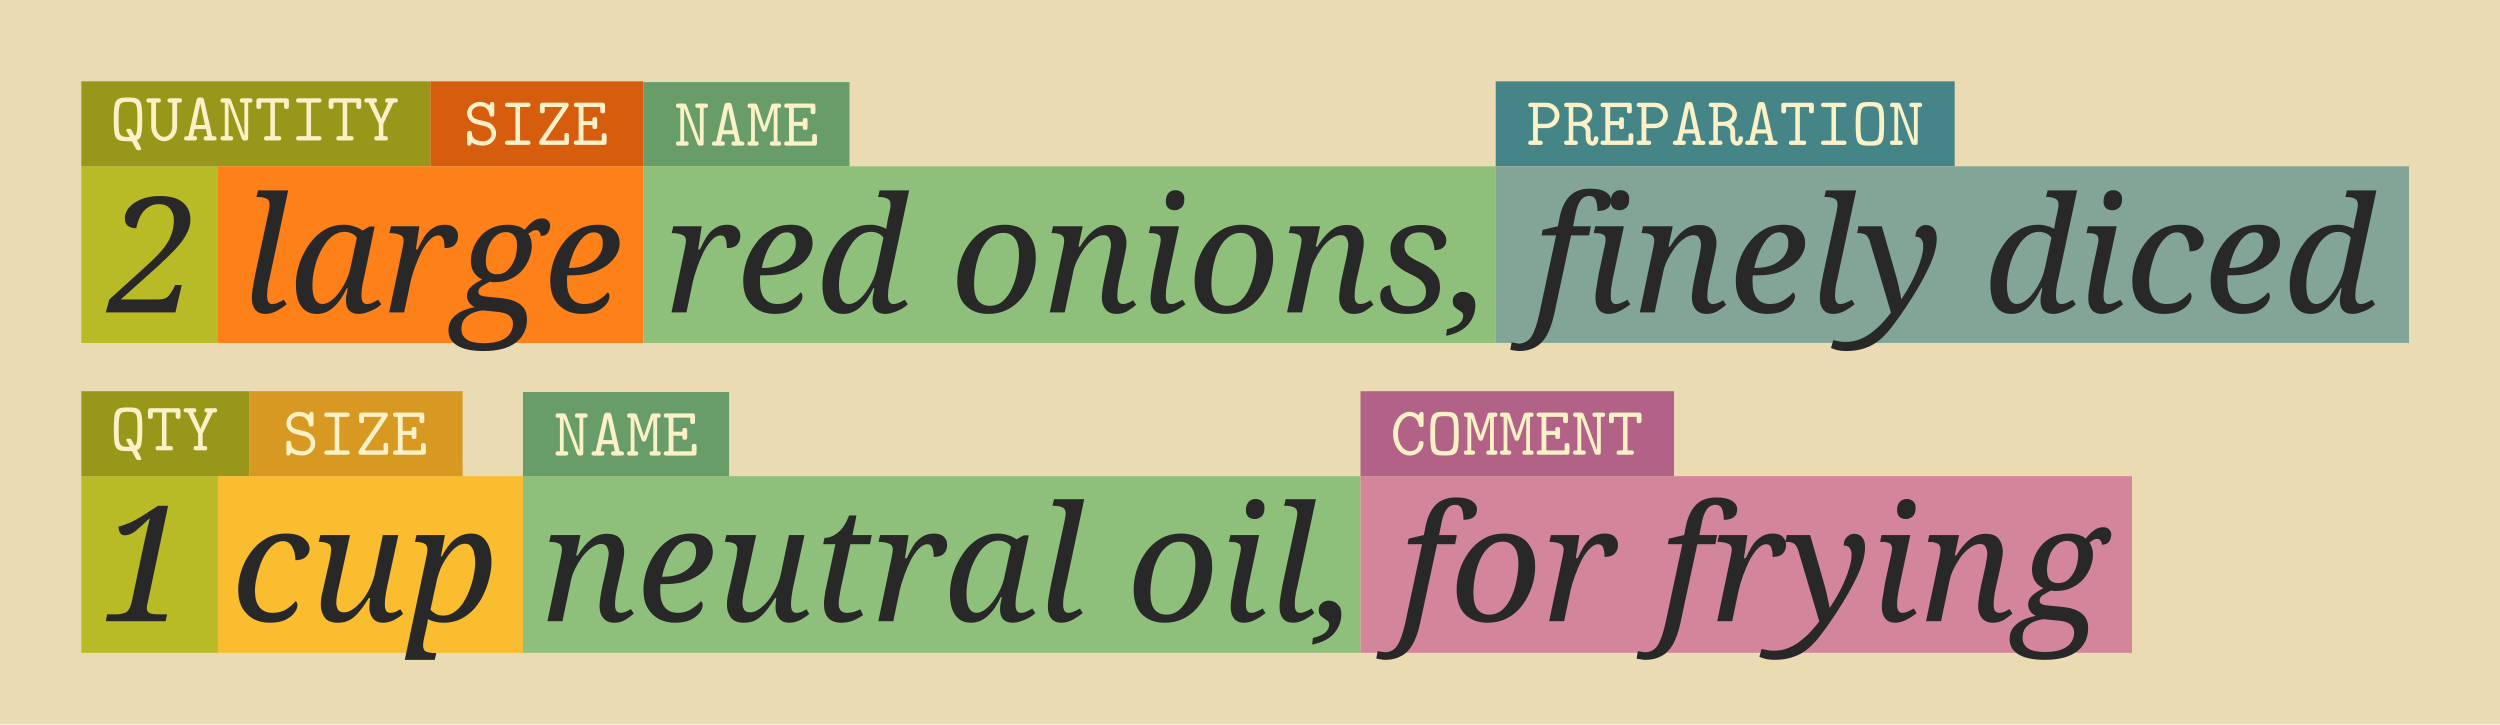
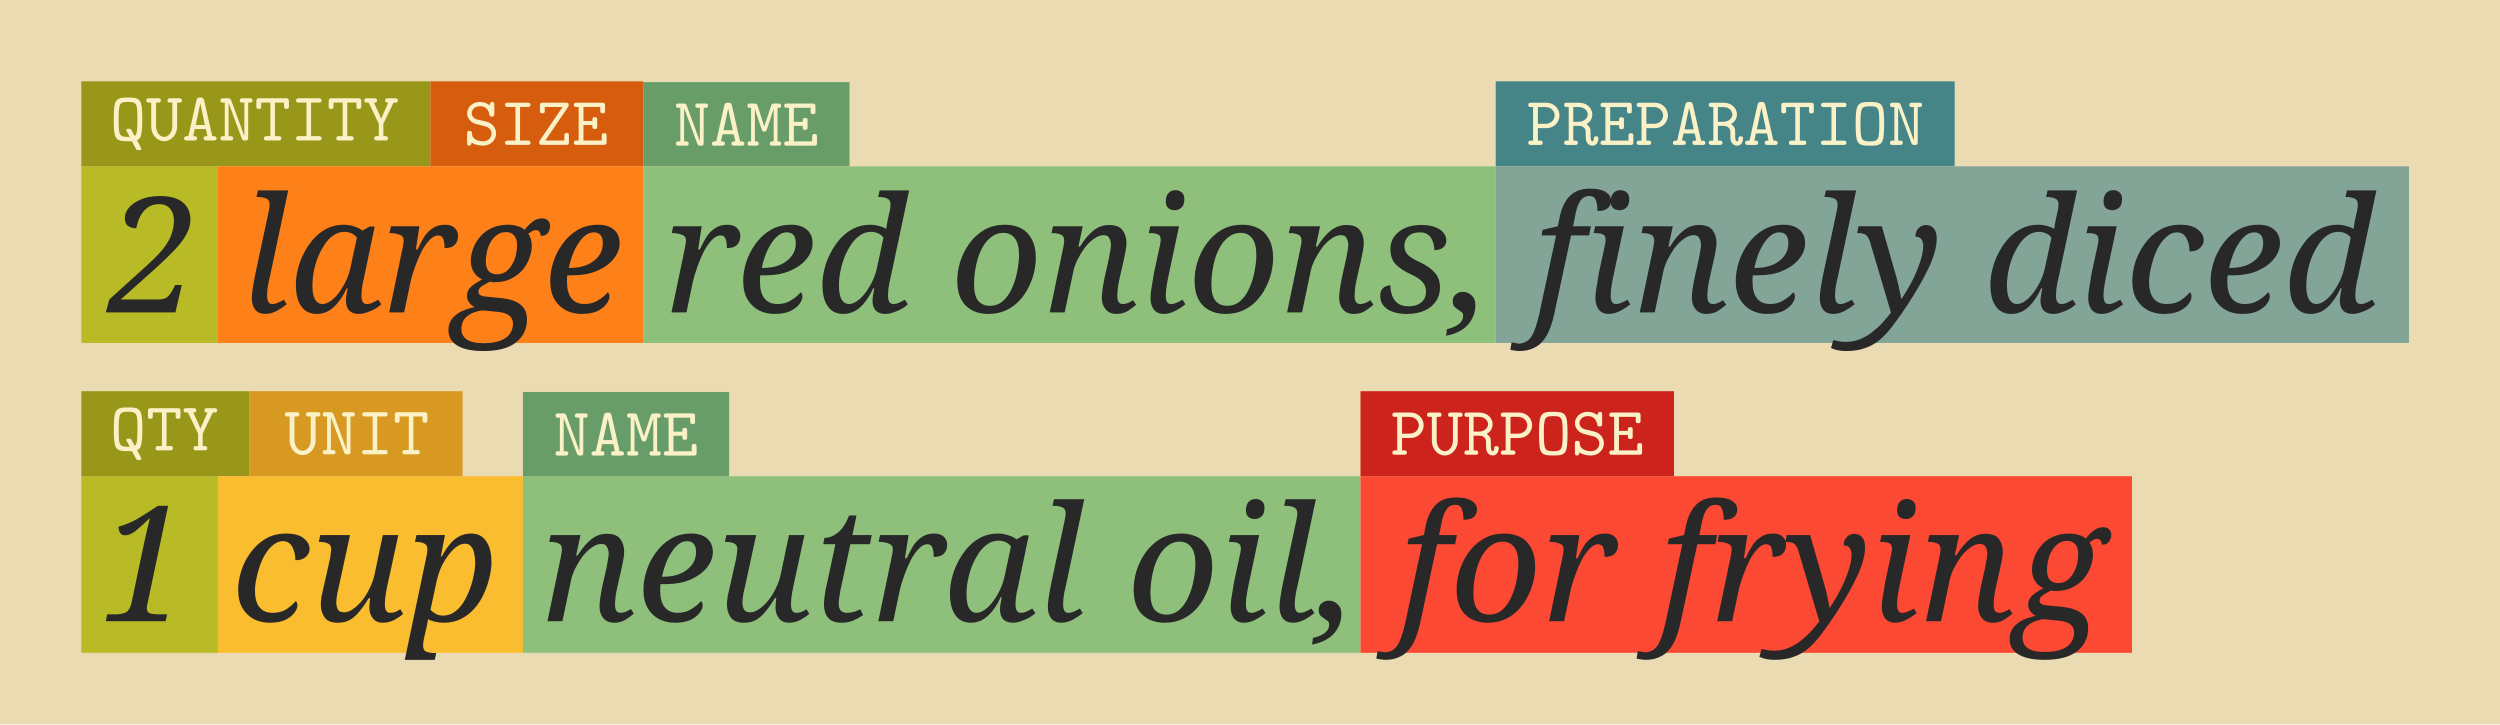
<svg xmlns="http://www.w3.org/2000/svg" width="153.694mm" height="44.534mm" viewBox="0 0 153.694 44.534" version="1.1" id="svg5">
  <defs id="defs2" />
  <g id="layer1" transform="translate(-42.48155,-45.45747)">
    <rect style="fill:#ebdbb2;fill-opacity:1;stroke:none;stroke-width:3.359;stroke-linecap:round" id="rect862" width="153.694" height="44.534" x="42.482" y="45.457" />
    <rect style="fill:#b8bb26;fill-opacity:1;stroke:none;stroke-width:0.258;stroke-linecap:round;stroke-miterlimit:4;stroke-dasharray:none;stroke-opacity:1" id="rect8670-0" width="8.398" height="10.858" x="47.482" y="55.683" />
    <rect style="fill:#b8bb26;fill-opacity:1;stroke:none;stroke-width:0.258;stroke-linecap:round;stroke-miterlimit:4;stroke-dasharray:none;stroke-opacity:1" id="rect8670-0-7" width="8.398" height="10.858" x="47.482" y="74.733" />
    <rect style="fill:#98971a;fill-opacity:1;stroke:none;stroke-width:0.199;stroke-linecap:round;stroke-miterlimit:4;stroke-dasharray:none;stroke-opacity:1" id="rect8670" width="10.346" height="5.226" x="47.482" y="69.507" />
    <text xml:space="preserve" style="font-style:italic;font-size:4.233px;line-height:1.25;font-family:'Noto Serif';-inkscape-font-specification:'Noto Serif Italic';letter-spacing:0px;word-spacing:0px;fill:#fbf1c7;fill-opacity:1;stroke-width:0.529" x="49.245" y="73.143" id="text10080">
      <tspan id="tspan10078" style="font-style:normal;font-variant:normal;font-weight:normal;font-stretch:normal;font-size:4.233px;font-family:'Latin Modern Mono';-inkscape-font-specification:'Latin Modern Mono';fill:#fbf1c7;fill-opacity:1;stroke-width:0.529" x="49.245" y="73.143">QTY</tspan>
    </text>
    <rect style="fill:#98971a;fill-opacity:1;stroke:none;stroke-width:0.286;stroke-linecap:round;stroke-miterlimit:4;stroke-dasharray:none;stroke-opacity:1" id="rect8670-5" width="21.458" height="5.226" x="47.482" y="50.457" />
    <text xml:space="preserve" style="font-style:italic;font-size:4.233px;line-height:1.25;font-family:'Noto Serif';-inkscape-font-specification:'Noto Serif Italic';letter-spacing:0px;word-spacing:0px;fill:#fbf1c7;fill-opacity:1;stroke-width:0.529" x="49.244" y="54.095" id="text10080-35">
      <tspan id="tspan10078-62" style="font-style:normal;font-variant:normal;font-weight:normal;font-stretch:normal;font-size:4.233px;font-family:'Latin Modern Mono';-inkscape-font-specification:'Latin Modern Mono';fill:#fbf1c7;fill-opacity:1;stroke-width:0.529" x="49.244" y="54.095">QUANTITY</tspan>
    </text>
    <rect style="fill:#d65d0e;fill-opacity:1;stroke:none;stroke-width:0.223;stroke-linecap:round;stroke-miterlimit:4;stroke-dasharray:none;stroke-opacity:1" id="rect8670-4" width="13.092" height="5.226" x="68.94" y="50.457" />
    <rect style="fill:#fe8019;fill-opacity:1;stroke:none;stroke-width:0.455;stroke-linecap:round;stroke-miterlimit:4;stroke-dasharray:none;stroke-opacity:1" id="rect8670-4-6" width="26.152" height="10.858" x="55.88" y="55.683" />
    <rect style="fill:#fabd2f;fill-opacity:1;stroke:none;stroke-width:0.385;stroke-linecap:round;stroke-miterlimit:4;stroke-dasharray:none;stroke-opacity:1" id="rect8670-4-6-9" width="18.752" height="10.858" x="55.88" y="74.733" />
    <text xml:space="preserve" style="font-style:italic;font-size:4.233px;line-height:1.25;font-family:'Noto Serif';-inkscape-font-specification:'Noto Serif Italic';letter-spacing:0px;word-spacing:0px;fill:#fbf1c7;fill-opacity:1;stroke-width:0.529" x="70.979" y="54.364" id="text10080-3">
      <tspan id="tspan10078-0" style="font-style:normal;font-variant:normal;font-weight:normal;font-stretch:normal;font-size:4.233px;font-family:'Latin Modern Mono';-inkscape-font-specification:'Latin Modern Mono';fill:#fbf1c7;fill-opacity:1;stroke-width:0.529" x="70.979" y="54.364">SIZE</tspan>
    </text>
    <rect style="fill:#689d6a;fill-opacity:1;stroke:none;stroke-width:0.219;stroke-linecap:round;stroke-miterlimit:4;stroke-dasharray:none;stroke-opacity:1" id="rect8670-7" width="12.674" height="5.178" x="82.032" y="50.505" />
    <rect style="fill:#8ec07c;fill-opacity:1;stroke:none;stroke-width:0.644;stroke-linecap:round;stroke-miterlimit:4;stroke-dasharray:none;stroke-opacity:1" id="rect8670-7-3" width="52.404" height="10.858" x="82.032" y="55.683" />
    <rect style="fill:#8ec07c;fill-opacity:1;stroke:none;stroke-width:0.638;stroke-linecap:round;stroke-miterlimit:4;stroke-dasharray:none;stroke-opacity:1" id="rect8670-7-3-1" width="51.491" height="10.858" x="74.631" y="74.733" />
-     <rect style="fill:#d3869b;fill-opacity:1;stroke:none;stroke-width:0.613;stroke-linecap:round;stroke-miterlimit:4;stroke-dasharray:none;stroke-opacity:1" id="rect8670-7-3-2" width="47.43" height="10.858" x="126.122" y="74.733" />
+     <rect style="fill:#fb4934;fill-opacity:1;stroke:none;stroke-width:0.613;stroke-linecap:round;stroke-miterlimit:4;stroke-dasharray:none;stroke-opacity:1" id="rect8670-7-3-2" width="47.43" height="10.858" x="126.122" y="74.733" />
    <text xml:space="preserve" style="font-style:italic;font-size:4.233px;line-height:1.25;font-family:'Noto Serif';-inkscape-font-specification:'Noto Serif Italic';letter-spacing:0px;word-spacing:0px;fill:#fbf1c7;fill-opacity:1;stroke-width:0.529" x="83.913" y="54.413" id="text10080-8">
      <tspan id="tspan10078-6" style="font-style:normal;font-variant:normal;font-weight:normal;font-stretch:normal;font-size:4.233px;font-family:'Latin Modern Mono';-inkscape-font-specification:'Latin Modern Mono';fill:#fbf1c7;fill-opacity:1;stroke-width:0.529" x="83.913" y="54.413">NAME</tspan>
    </text>
    <rect style="fill:#458588;fill-opacity:1;stroke:none;stroke-width:0.328;stroke-linecap:round;stroke-miterlimit:4;stroke-dasharray:none;stroke-opacity:1" id="rect8670-4-8" width="28.215" height="5.226" x="134.435" y="50.457" />
    <text xml:space="preserve" style="font-style:italic;font-size:4.233px;line-height:1.25;font-family:'Noto Serif';-inkscape-font-specification:'Noto Serif Italic';letter-spacing:0px;word-spacing:0px;fill:#fbf1c7;fill-opacity:1;stroke-width:0.529" x="136.325" y="54.366" id="text10080-3-4">
      <tspan id="tspan10078-0-3" style="font-style:normal;font-variant:normal;font-weight:normal;font-stretch:normal;font-size:4.233px;font-family:'Latin Modern Mono';-inkscape-font-specification:'Latin Modern Mono';fill:#fbf1c7;fill-opacity:1;stroke-width:0.529" x="136.325" y="54.366">PREPARATION</tspan>
    </text>
    <rect style="fill:#83a598;fill-opacity:1;stroke:none;stroke-width:0.667;stroke-linecap:round;stroke-miterlimit:4;stroke-dasharray:none;stroke-opacity:1" id="rect8670-4-8-2" width="56.148" height="10.858" x="134.435" y="55.683" />
    <text xml:space="preserve" style="font-style:italic;font-size:9.878px;line-height:1.25;font-family:'Noto Serif';-inkscape-font-specification:'Noto Serif Italic';letter-spacing:0px;word-spacing:0px;fill:#282828;fill-opacity:1;stroke-width:0.529" x="49.155" y="64.664" id="text5820">
      <tspan id="tspan5818" style="font-size:9.878px;fill:#282828;fill-opacity:1;stroke-width:0.529" x="49.155" y="64.664">2 large red onions, finely diced</tspan>
    </text>
    <text xml:space="preserve" style="font-style:italic;font-size:9.878px;line-height:1.25;font-family:'Noto Serif';-inkscape-font-specification:'Noto Serif Italic';letter-spacing:0px;word-spacing:0px;fill:#282828;fill-opacity:1;stroke-width:0.529" x="48.612" y="83.651" id="text5820-3">
      <tspan id="tspan5818-6" style="font-size:9.878px;fill:#282828;fill-opacity:1;stroke-width:0.529" x="48.612" y="83.651">1 cup neutral oil, for frying</tspan>
    </text>
    <rect style="fill:#689d6a;fill-opacity:1;stroke:none;stroke-width:0.219;stroke-linecap:round;stroke-miterlimit:4;stroke-dasharray:none;stroke-opacity:1" id="rect8670-7-36" width="12.674" height="5.178" x="74.631" y="69.555" />
    <text xml:space="preserve" style="font-style:italic;font-size:4.233px;line-height:1.25;font-family:'Noto Serif';-inkscape-font-specification:'Noto Serif Italic';letter-spacing:0px;word-spacing:0px;fill:#fbf1c7;fill-opacity:1;stroke-width:0.529" x="76.512" y="73.463" id="text10080-8-0">
      <tspan id="tspan10078-6-6" style="font-style:normal;font-variant:normal;font-weight:normal;font-stretch:normal;font-size:4.233px;font-family:'Latin Modern Mono';-inkscape-font-specification:'Latin Modern Mono';fill:#fbf1c7;fill-opacity:1;stroke-width:0.529" x="76.512" y="73.463">NAME</tspan>
    </text>
-     <rect style="fill:#b16286;fill-opacity:1;stroke:none;stroke-width:0.271;stroke-linecap:round;stroke-miterlimit:4;stroke-dasharray:none;stroke-opacity:1" id="rect8670-4-8-7" width="19.274" height="5.226" x="126.122" y="69.507" />
-     <text xml:space="preserve" style="font-style:italic;font-size:4.233px;line-height:1.25;font-family:'Noto Serif';-inkscape-font-specification:'Noto Serif Italic';letter-spacing:0px;word-spacing:0px;fill:#fbf1c7;fill-opacity:1;stroke-width:0.529" x="127.953" y="73.414" id="text10080-3-4-9">
-       <tspan id="tspan10078-0-3-2" style="font-style:normal;font-variant:normal;font-weight:normal;font-stretch:normal;font-size:4.233px;font-family:'Latin Modern Mono';-inkscape-font-specification:'Latin Modern Mono';fill:#fbf1c7;fill-opacity:1;stroke-width:0.529" x="127.953" y="73.414">COMMENT</tspan>
+     <rect style="fill:#cc241d;fill-opacity:1;stroke:none;stroke-width:0.271;stroke-linecap:round;stroke-miterlimit:4;stroke-dasharray:none;stroke-opacity:1" id="rect8670-4-8-7" width="19.274" height="5.226" x="126.122" y="69.507" />
+     <text xml:space="preserve" style="font-style:italic;font-size:4.233px;line-height:1.25;font-family:'Noto Serif';-inkscape-font-specification:'Noto Serif Italic';letter-spacing:0px;word-spacing:0px;fill:#fbf1c7;fill-opacity:1;stroke-width:0.529" x="127.974" y="73.414" id="text10080-3-4-9">
+       <tspan id="tspan10078-0-3-2" style="font-style:normal;font-variant:normal;font-weight:normal;font-stretch:normal;font-size:4.233px;font-family:'Latin Modern Mono';-inkscape-font-specification:'Latin Modern Mono';fill:#fbf1c7;fill-opacity:1;stroke-width:0.529" x="127.974" y="73.414">PURPOSE</tspan>
    </text>
    <rect style="fill:#d79921;fill-opacity:1;stroke:none;stroke-width:0.223;stroke-linecap:round;stroke-miterlimit:4;stroke-dasharray:none;stroke-opacity:1" id="rect8670-4-5" width="13.092" height="5.226" x="57.828" y="69.507" />
-     <text xml:space="preserve" style="font-style:italic;font-size:4.233px;line-height:1.25;font-family:'Noto Serif';-inkscape-font-specification:'Noto Serif Italic';letter-spacing:0px;word-spacing:0px;fill:#fbf1c7;fill-opacity:1;stroke-width:0.529" x="59.867" y="73.414" id="text10080-3-9">
-       <tspan id="tspan10078-0-2" style="font-style:normal;font-variant:normal;font-weight:normal;font-stretch:normal;font-size:4.233px;font-family:'Latin Modern Mono';-inkscape-font-specification:'Latin Modern Mono';fill:#fbf1c7;fill-opacity:1;stroke-width:0.529" x="59.867" y="73.414">SIZE</tspan>
+     <text xml:space="preserve" style="font-style:italic;font-size:4.233px;line-height:1.25;font-family:'Noto Serif';-inkscape-font-specification:'Noto Serif Italic';letter-spacing:0px;word-spacing:0px;fill:#fbf1c7;fill-opacity:1;stroke-width:0.529" x="59.977" y="73.39" id="text10080-3-9">
+       <tspan id="tspan10078-0-2" style="font-style:normal;font-variant:normal;font-weight:normal;font-stretch:normal;font-size:4.233px;font-family:'Latin Modern Mono';-inkscape-font-specification:'Latin Modern Mono';fill:#fbf1c7;fill-opacity:1;stroke-width:0.529" x="59.977" y="73.39">UNIT</tspan>
    </text>
  </g>
</svg>
